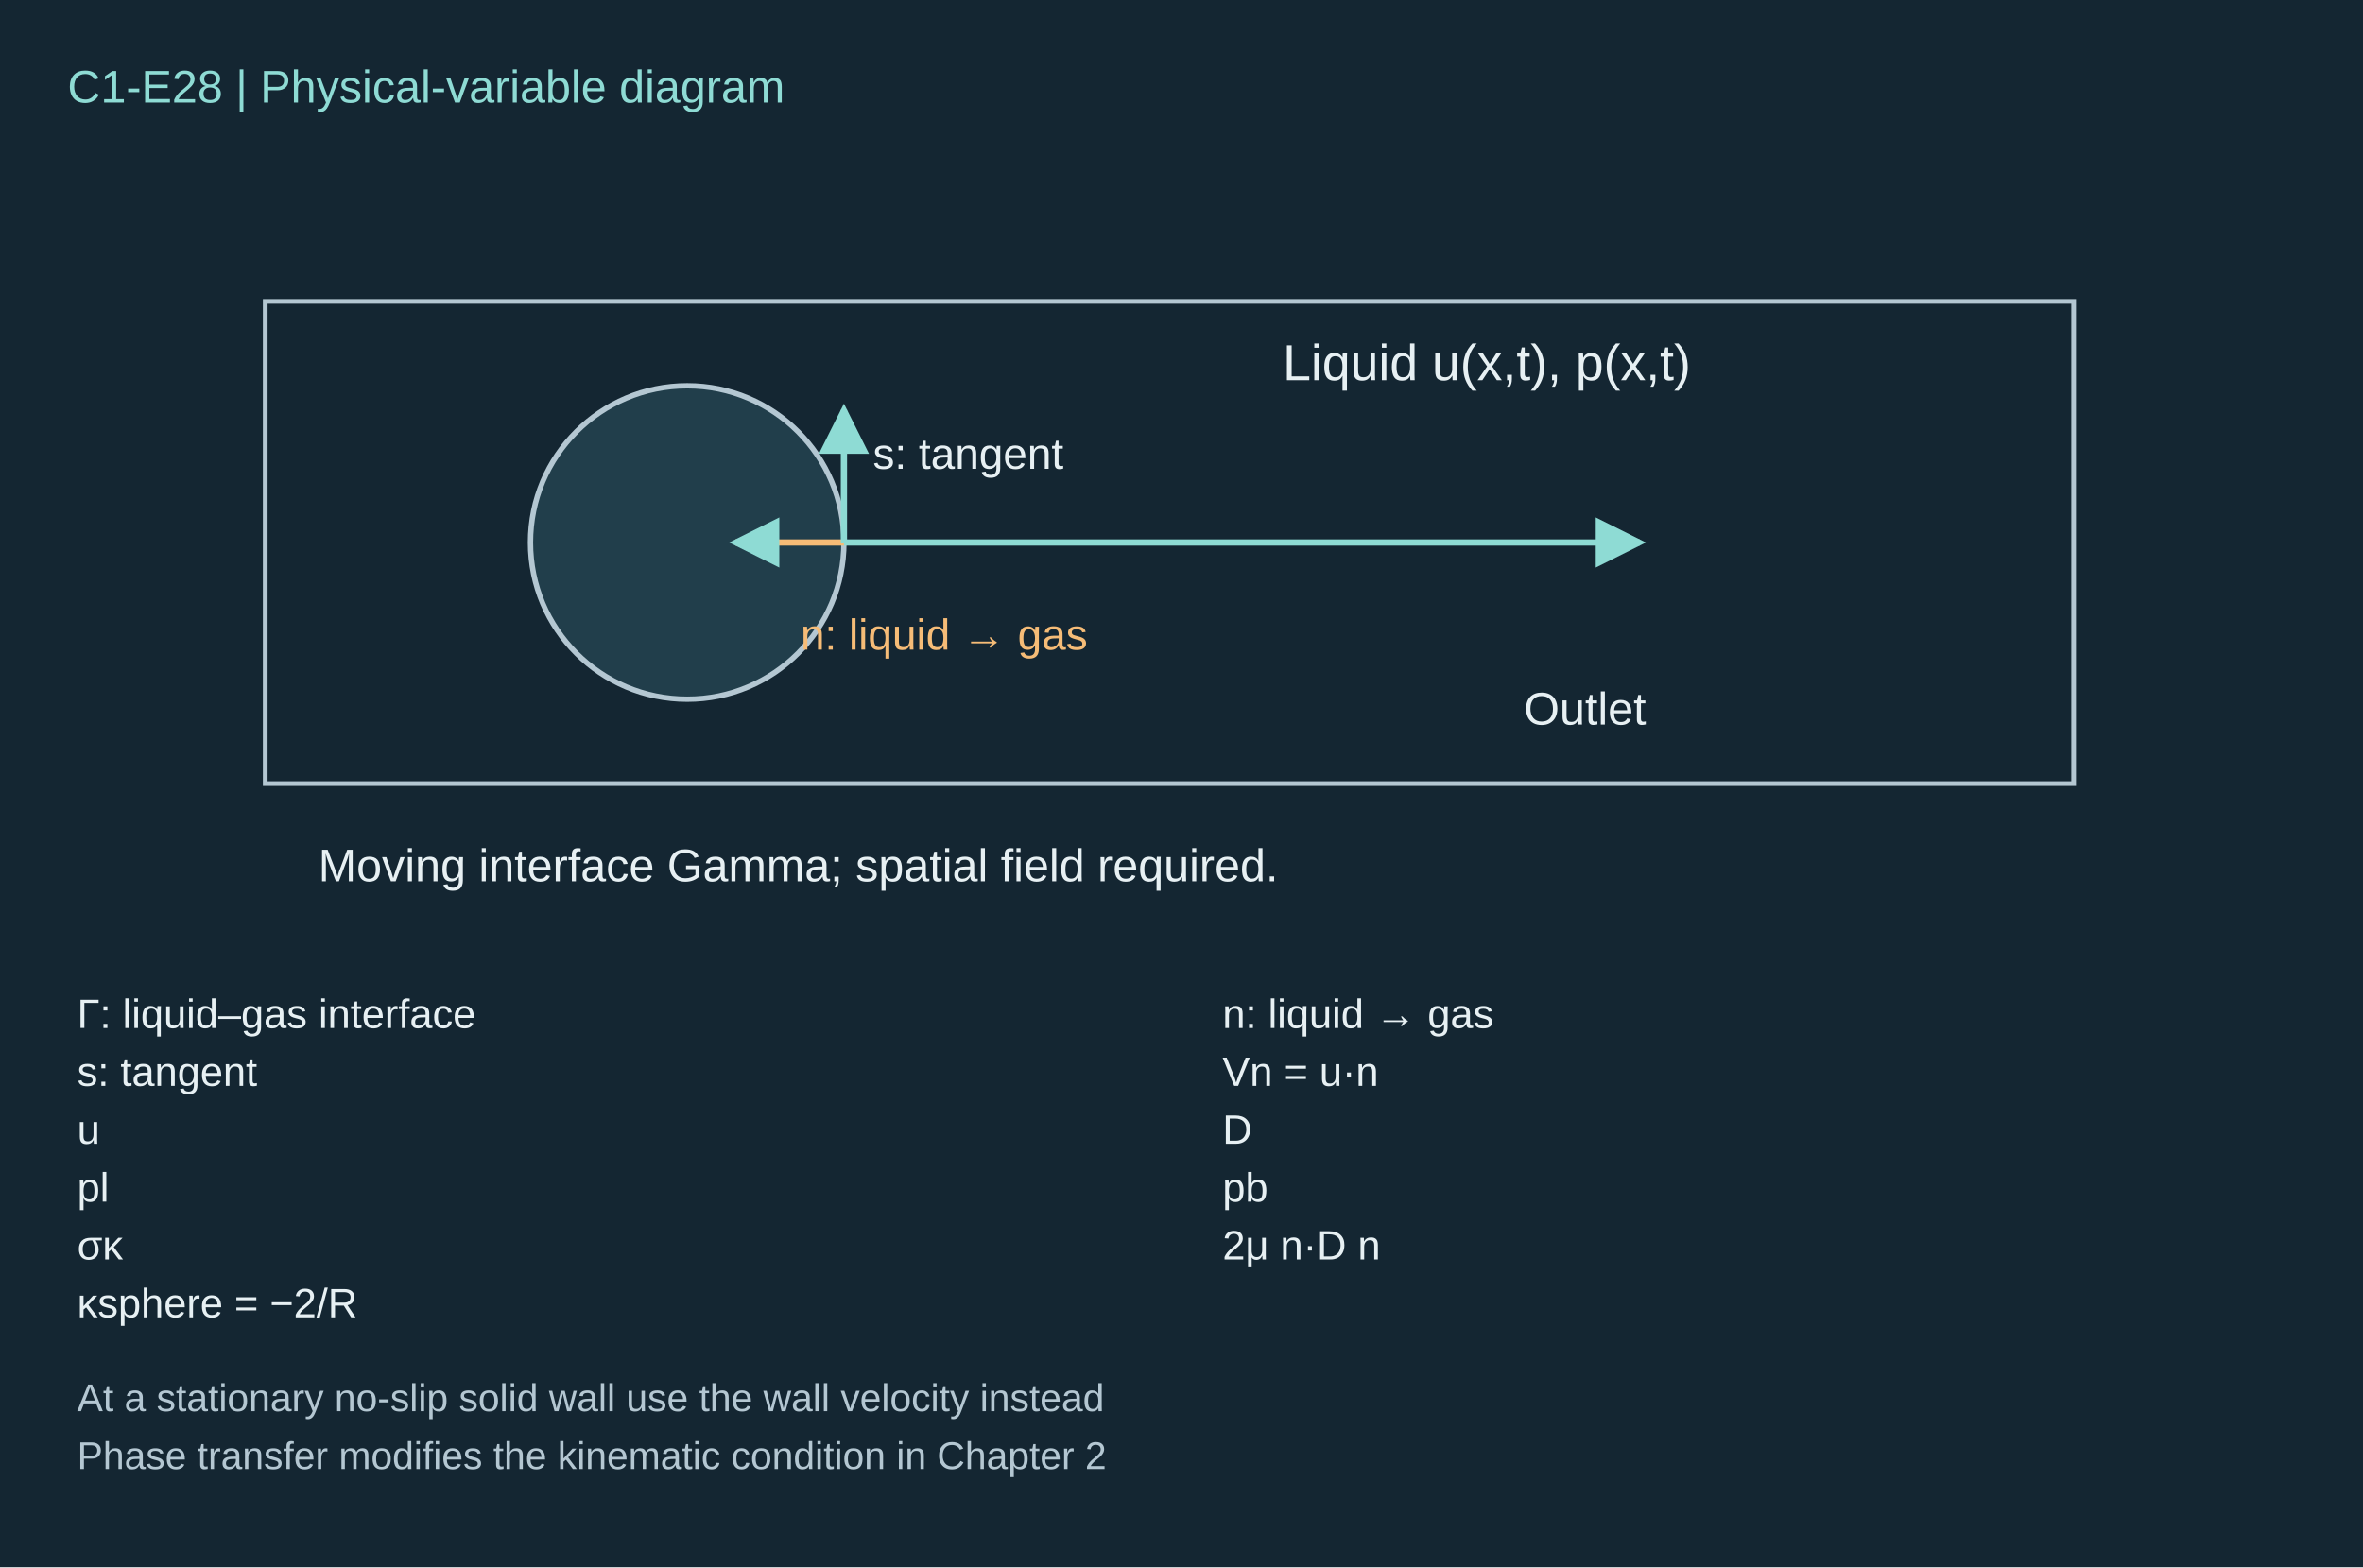
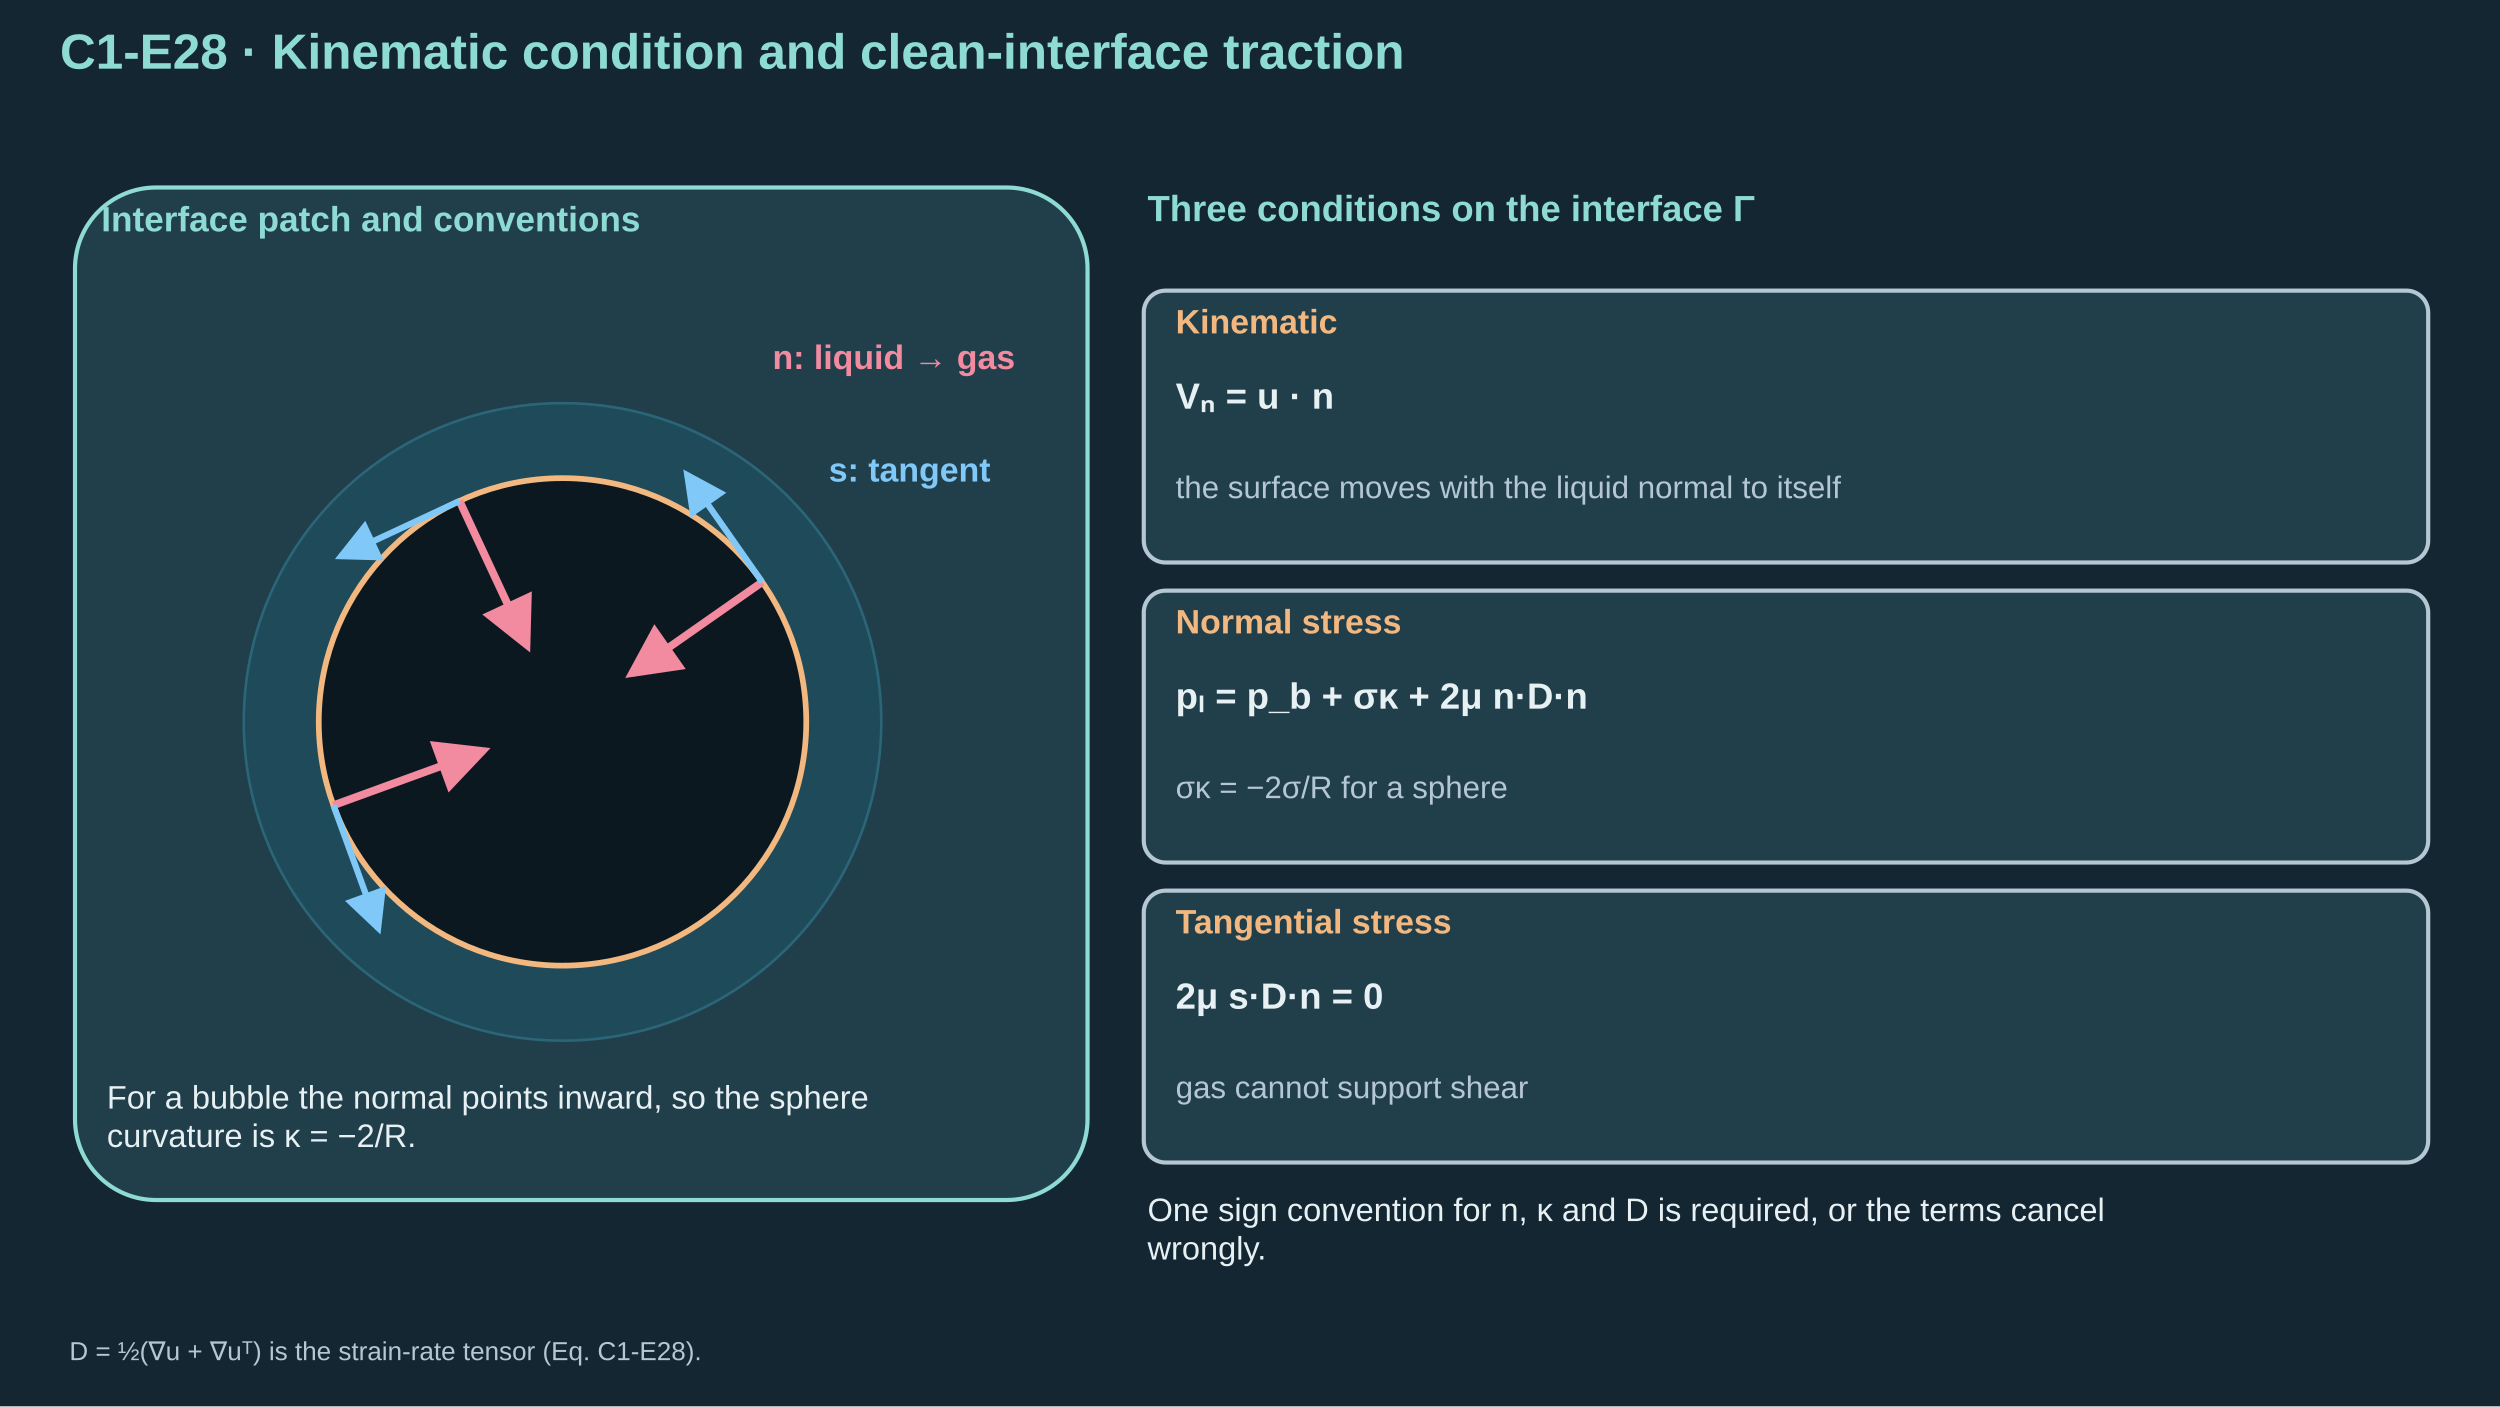
- <svg xmlns="http://www.w3.org/2000/svg" viewBox="0 0 980 650" role="img">
+ <svg xmlns="http://www.w3.org/2000/svg" viewBox="0 0 1279.97 720" role="img">
  <defs>
-     <marker id="arrow" markerWidth="8" markerHeight="8" refX="7" refY="4" orient="auto">
-       <path d="M0 0L8 4L0 8Z" fill="#8EDBD4" />
+     <marker id="head" markerWidth="7" markerHeight="7" refX="6" refY="3.5" orient="auto-start-reverse" markerUnits="strokeWidth">
+       <path d="M0,0 L7,3.5 L0,7 Z" fill="context-stroke" />
    </marker>
  </defs>
-   <rect width="980" height="650" fill="#142632" />
-   <text x="28" y="42.52" font-family="Arial,sans-serif" font-size="19" fill="#8EDBD4">C1-E28 | Physical-variable diagram</text>
-   <rect x="110" y="125" width="750" height="200" fill="none" stroke="#B4C7D2" stroke-width="1.95" />
-   <ellipse cx="285" cy="225" rx="65" ry="65" fill="#213E4B" stroke="#B4C7D2" stroke-width="2.21" />
-   <line x1="350" y1="225" x2="680" y2="225" fill="none" stroke="#8EDBD4" stroke-width="2.6" marker-end="url(#arrow)" />
-   <text x="532" y="157.68" font-family="Arial,sans-serif" font-size="21" fill="#E7F0F3">Liquid u(x,t), p(x,t)</text>
-   <text x="632" y="300.52" font-family="Arial,sans-serif" font-size="19" fill="#E7F0F3">Outlet</text>
-   <line x1="350" y1="225" x2="305" y2="225" fill="none" stroke="#F6BC77" stroke-width="2.6" marker-end="url(#arrow)" />
-   <text x="332" y="269.44" font-family="Arial,sans-serif" font-size="18" fill="#F6BC77">n: liquid → gas</text>
-   <line x1="350" y1="225" x2="350" y2="170" fill="none" stroke="#8EDBD4" stroke-width="2.6" marker-end="url(#arrow)" />
-   <text x="362" y="194.44" font-family="Arial,sans-serif" font-size="18" fill="#E7F0F3">s: tangent</text>
-   <text x="132" y="365.52" font-family="Arial,sans-serif" font-size="19" fill="#E7F0F3">Moving interface Gamma; spatial field required.</text>
-   <text x="32" y="426.36" font-family="Arial,sans-serif" font-size="17" fill="#E7F0F3">Γ: liquid–gas interface</text>
-   <text x="32" y="450.36" font-family="Arial,sans-serif" font-size="17" fill="#E7F0F3">s: tangent</text>
-   <text x="32" y="474.36" font-family="Arial,sans-serif" font-size="17" fill="#E7F0F3">u</text>
-   <text x="32" y="498.36" font-family="Arial,sans-serif" font-size="17" fill="#E7F0F3">pl</text>
-   <text x="32" y="522.36" font-family="Arial,sans-serif" font-size="17" fill="#E7F0F3">σκ</text>
-   <text x="32" y="546.36" font-family="Arial,sans-serif" font-size="17" fill="#E7F0F3">κsphere = −2/R</text>
-   <text x="507" y="426.36" font-family="Arial,sans-serif" font-size="17" fill="#E7F0F3">n: liquid → gas</text>
-   <text x="507" y="450.36" font-family="Arial,sans-serif" font-size="17" fill="#E7F0F3">Vn = u·n</text>
-   <text x="507" y="474.36" font-family="Arial,sans-serif" font-size="17" fill="#E7F0F3">D</text>
-   <text x="507" y="498.36" font-family="Arial,sans-serif" font-size="17" fill="#E7F0F3">pb</text>
-   <text x="507" y="522.36" font-family="Arial,sans-serif" font-size="17" fill="#E7F0F3">2μ n·D n</text>
-   <text x="32" y="585.28" font-family="Arial,sans-serif" font-size="16" fill="#B4C7D2">At a stationary no-slip solid wall use the wall velocity instead</text>
-   <text x="32" y="609.28" font-family="Arial,sans-serif" font-size="16" fill="#B4C7D2">Phase transfer modifies the kinematic condition in Chapter 2</text>
+   <rect width="1279.97" height="720" fill="#142632" />
+   <text id="o000" font-family="Arial,sans-serif" font-size="25.333" fill="#8EDBD4" text-anchor="start" font-weight="bold" opacity="1">
+     <tspan x="30.72" y="35.173">C1-E28 · Kinematic condition and clean-interface traction</tspan>
+   </text>
+   <rect id="o001" x="38.4" y="96" width="518.4" height="518.4" rx="41.472" fill="#213E4B" stroke="#8EDBD4" stroke-width="2.133" opacity="1" />
+   <text id="o002" font-family="Arial,sans-serif" font-size="18" fill="#8EDBD4" text-anchor="start" font-weight="bold" opacity="1">
+     <tspan x="51.84" y="118.44">Interface patch and conventions</tspan>
+   </text>
+   <ellipse id="o003" cx="288" cy="369.6" rx="163.2" ry="163.2" fill="#1E4A5A" stroke="#2B6678" stroke-width="1.333" opacity="1" />
+   <ellipse id="o004" cx="288" cy="369.6" rx="124.8" ry="124.8" fill="#0C1820" stroke="#F2B880" stroke-width="2.933" opacity="1" />
+   <line id="o005" x1="390.23" y1="298.018" x2="323.387" y2="344.821" fill="#FFFFFF" stroke="#F28BA0" stroke-width="4" opacity="1" marker-end="url(#head)" />
+   <line id="o006" x1="390.23" y1="298.018" x2="351.686" y2="242.971" fill="#FFFFFF" stroke="#7FC8F8" stroke-width="3.2" opacity="1" marker-end="url(#head)" />
+   <line id="o007" x1="235.257" y1="256.493" x2="269.743" y2="330.448" fill="#FFFFFF" stroke="#F28BA0" stroke-width="4" opacity="1" marker-end="url(#head)" />
+   <line id="o008" x1="235.257" y1="256.493" x2="174.353" y2="284.893" fill="#FFFFFF" stroke="#7FC8F8" stroke-width="3.2" opacity="1" marker-end="url(#head)" />
+   <line id="o009" x1="170.726" y1="412.284" x2="247.405" y2="384.375" fill="#FFFFFF" stroke="#F28BA0" stroke-width="4" opacity="1" marker-end="url(#head)" />
+   <line id="o010" x1="170.726" y1="412.284" x2="193.71" y2="475.431" fill="#FFFFFF" stroke="#7FC8F8" stroke-width="3.2" opacity="1" marker-end="url(#head)" />
+   <text id="o011" font-family="Arial,sans-serif" font-size="17.333" fill="#F28BA0" text-anchor="start" font-weight="bold" opacity="1">
+     <tspan x="395.52" y="188.933">n: liquid → gas</tspan>
+   </text>
+   <text id="o012" font-family="Arial,sans-serif" font-size="17.333" fill="#7FC8F8" text-anchor="start" font-weight="bold" opacity="1">
+     <tspan x="424.32" y="246.533">s: tangent</tspan>
+   </text>
+   <text id="o013" font-family="Arial,sans-serif" font-size="16.667" fill="#E7F0F3" text-anchor="start" opacity="1">
+     <tspan x="54.72" y="567.587">For a bubble the normal points inward, so the sphere</tspan>
+     <tspan x="54.72" y="587.253">curvature is κ = −2/R.</tspan>
+   </text>
+   <text id="o014" font-family="Arial,sans-serif" font-size="18.667" fill="#8EDBD4" text-anchor="start" font-weight="bold" opacity="1">
+     <tspan x="587.52" y="113.227">Three conditions on the interface Γ</tspan>
+   </text>
+   <rect id="o015" x="585.6" y="148.8" width="657.6" height="139.2" rx="11.136" fill="#213E4B" stroke="#B4C7D2" stroke-width="2.133" opacity="1" />
+   <text id="o016" font-family="Arial,sans-serif" font-size="17.333" fill="#F2B880" text-anchor="start" font-weight="bold" opacity="1">
+     <tspan x="601.92" y="170.693">Kinematic</tspan>
+   </text>
+   <text id="o017" font-family="Arial,sans-serif" font-size="18.667" fill="#E7F0F3" text-anchor="start" font-weight="bold" opacity="1">
+     <tspan x="601.92" y="209.227">Vₙ = u · n</tspan>
+   </text>
+   <text id="o018" font-family="Arial,sans-serif" font-size="16" fill="#B4C7D2" text-anchor="start" opacity="1">
+     <tspan x="601.92" y="255.04">the surface moves with the liquid normal to itself</tspan>
+   </text>
+   <rect id="o019" x="585.6" y="302.4" width="657.6" height="139.2" rx="11.136" fill="#213E4B" stroke="#B4C7D2" stroke-width="2.133" opacity="1" />
+   <text id="o020" font-family="Arial,sans-serif" font-size="17.333" fill="#F2B880" text-anchor="start" font-weight="bold" opacity="1">
+     <tspan x="601.92" y="324.293">Normal stress</tspan>
+   </text>
+   <text id="o021" font-family="Arial,sans-serif" font-size="18.667" fill="#E7F0F3" text-anchor="start" font-weight="bold" opacity="1">
+     <tspan x="601.92" y="362.827">pₗ = p_b + σκ + 2μ n·D·n</tspan>
+   </text>
+   <text id="o022" font-family="Arial,sans-serif" font-size="16" fill="#B4C7D2" text-anchor="start" opacity="1">
+     <tspan x="601.92" y="408.64">σκ = −2σ/R for a sphere</tspan>
+   </text>
+   <rect id="o023" x="585.6" y="456" width="657.6" height="139.2" rx="11.136" fill="#213E4B" stroke="#B4C7D2" stroke-width="2.133" opacity="1" />
+   <text id="o024" font-family="Arial,sans-serif" font-size="17.333" fill="#F2B880" text-anchor="start" font-weight="bold" opacity="1">
+     <tspan x="601.92" y="477.893">Tangential stress</tspan>
+   </text>
+   <text id="o025" font-family="Arial,sans-serif" font-size="18.667" fill="#E7F0F3" text-anchor="start" font-weight="bold" opacity="1">
+     <tspan x="601.92" y="516.427">2μ s·D·n = 0</tspan>
+   </text>
+   <text id="o026" font-family="Arial,sans-serif" font-size="16" fill="#B4C7D2" text-anchor="start" opacity="1">
+     <tspan x="601.92" y="562.24">gas cannot support shear</tspan>
+   </text>
+   <text id="o027" font-family="Arial,sans-serif" font-size="16.667" fill="#E7F0F3" text-anchor="start" opacity="1">
+     <tspan x="587.52" y="625.187">One sign convention for n, κ and D is required, or the terms cancel</tspan>
+     <tspan x="587.52" y="644.853">wrongly.</tspan>
+   </text>
+   <text id="o028" font-family="Arial,sans-serif" font-size="13.333" fill="#B4C7D2" text-anchor="start" opacity="1">
+     <tspan x="35.52" y="696.373">D = ½(∇u + ∇uᵀ) is the strain-rate tensor (Eq. C1-E28).</tspan>
+   </text>
</svg>
